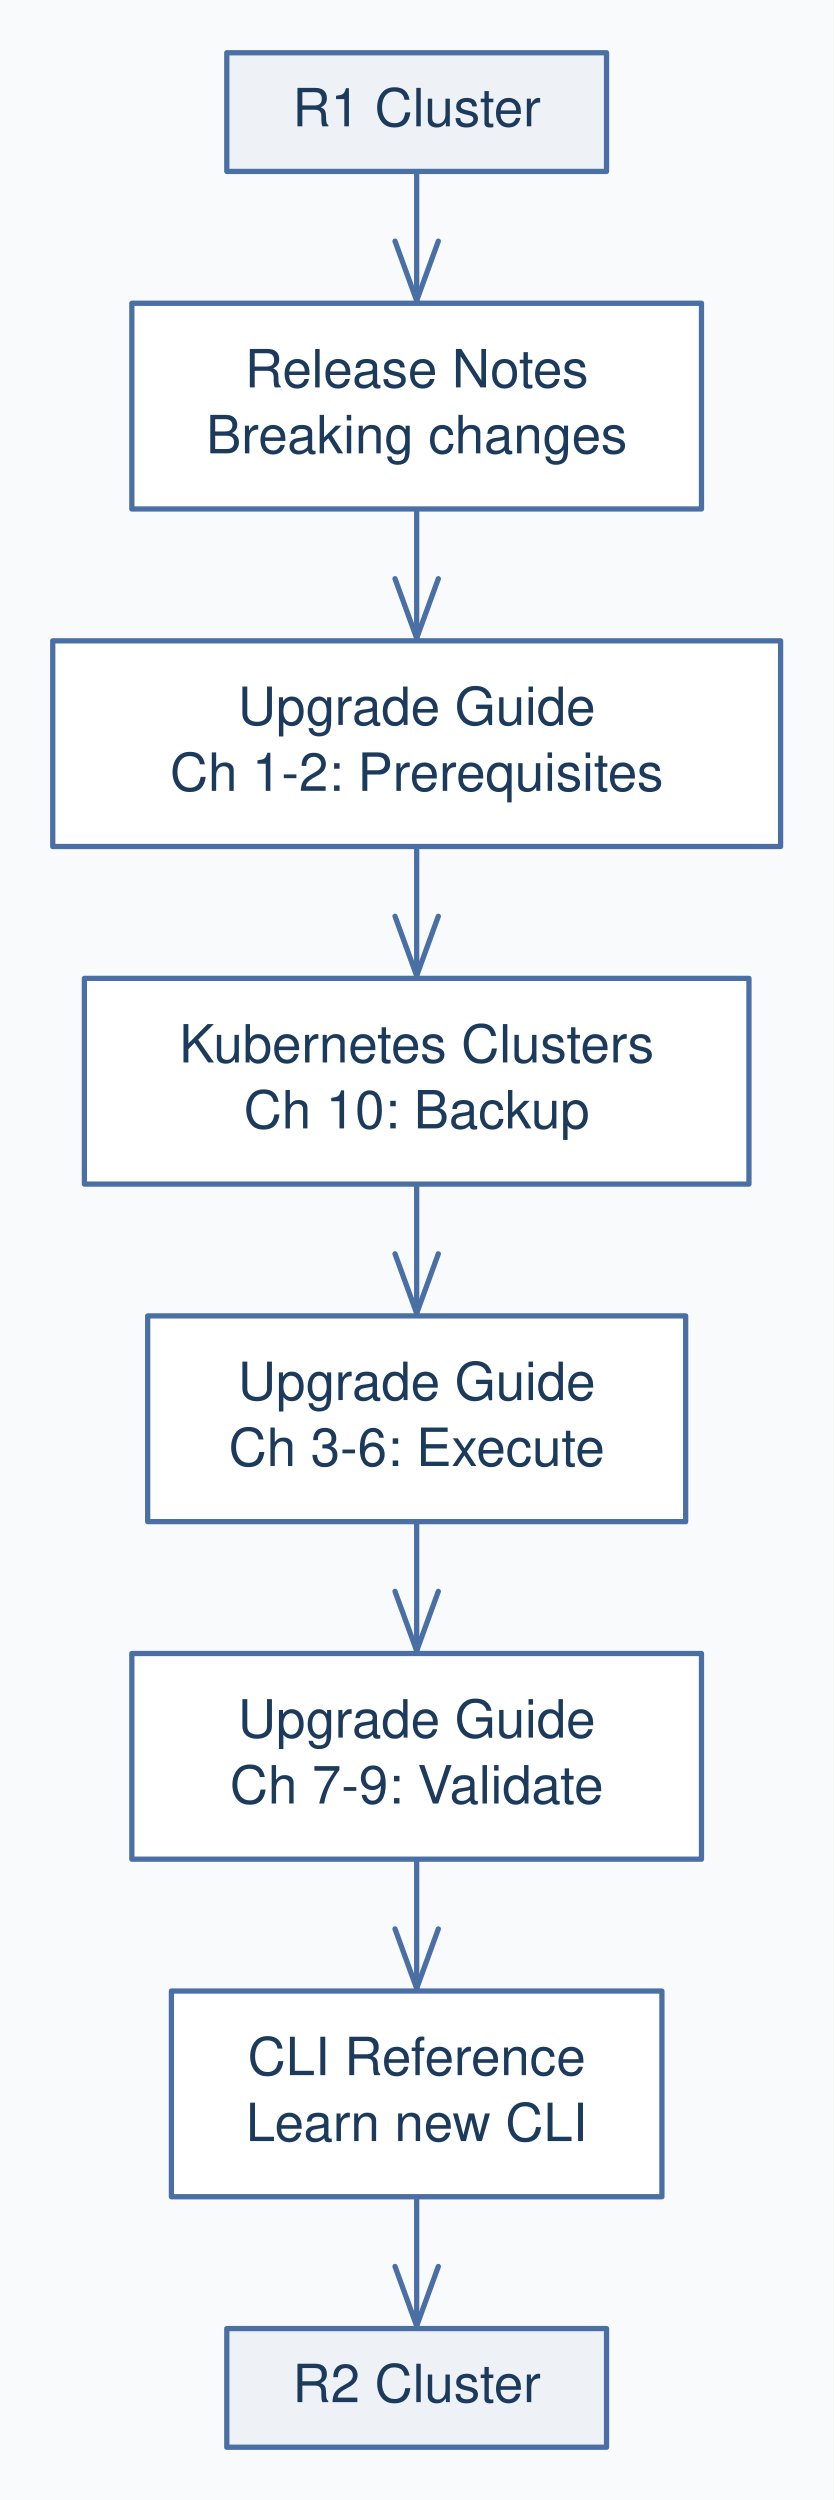
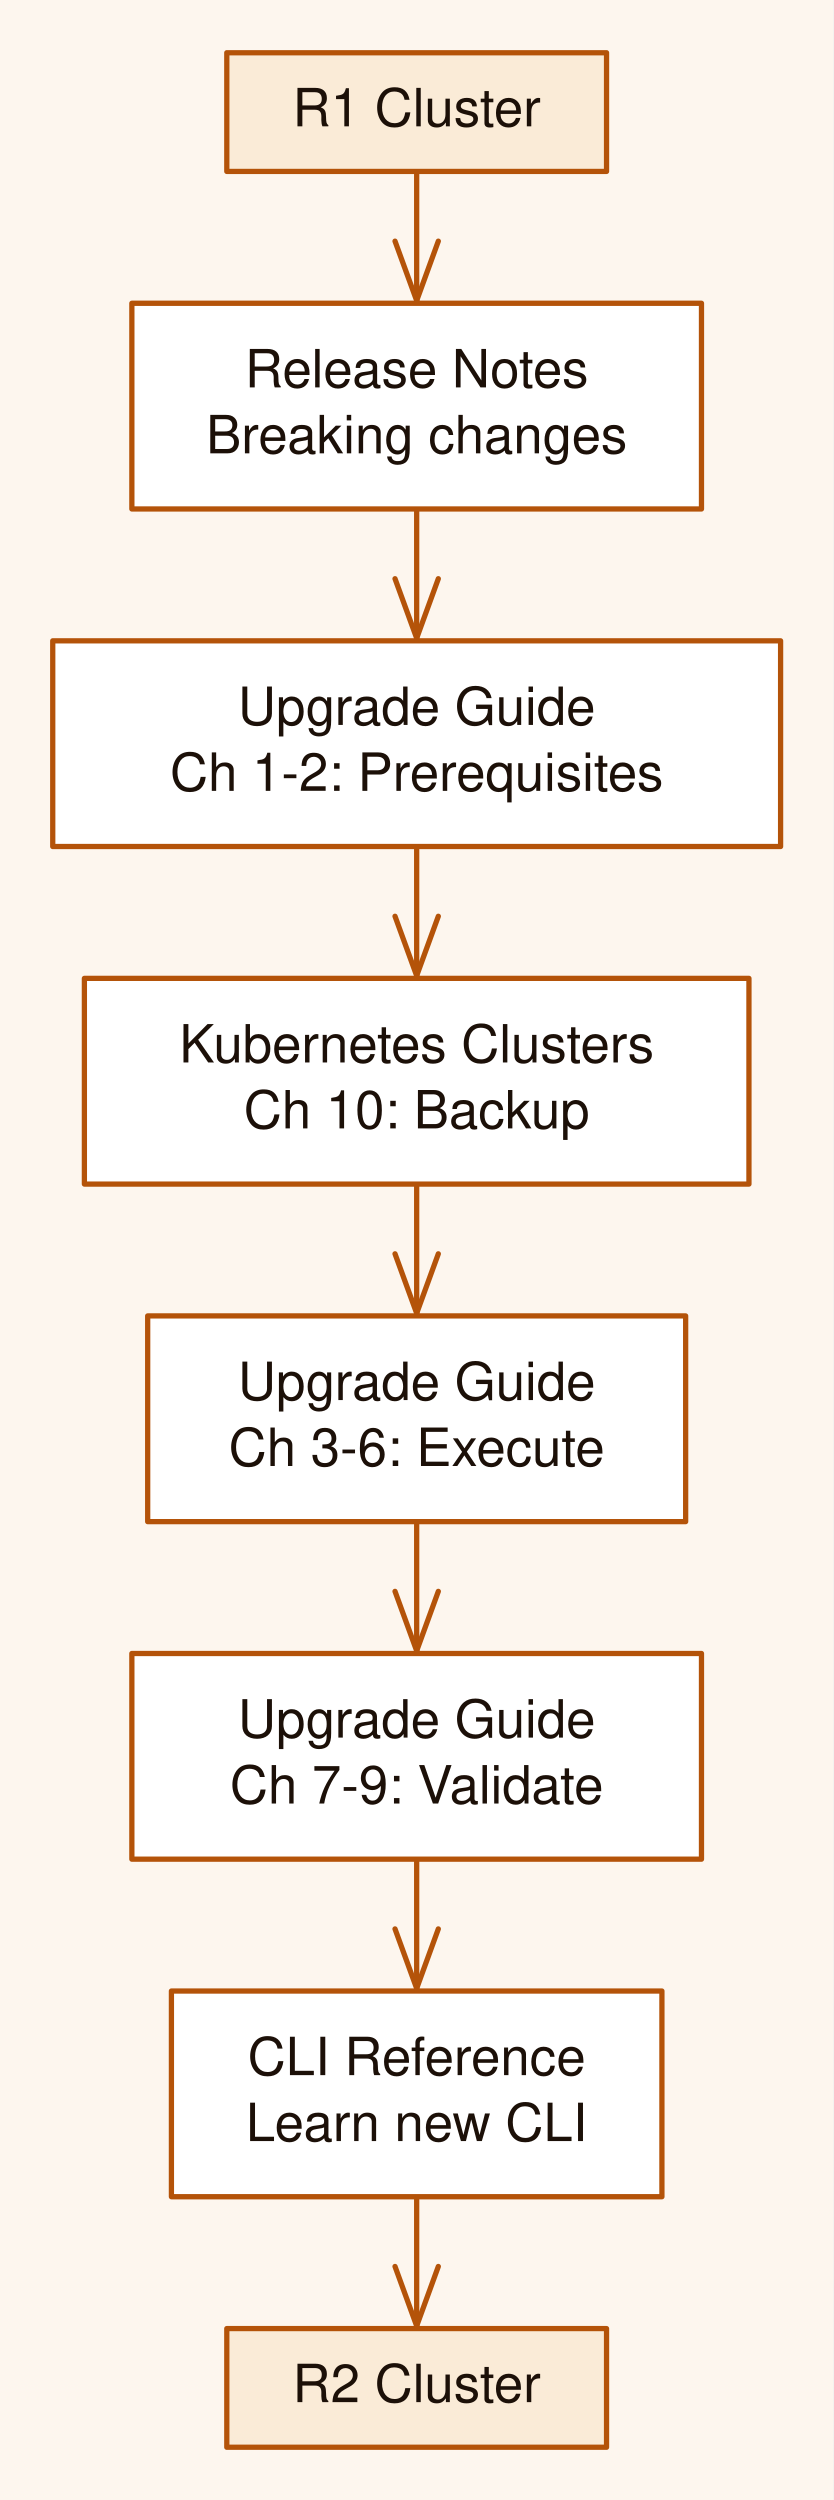
<svg xmlns="http://www.w3.org/2000/svg" version="1.1" viewBox="0 0 316 948" width="316" height="948">
  <defs>
    <style class="style-fonts">
      </style>
  </defs>
-   <rect x="0" y="0" width="316" height="948" fill="#F8FAFC" />
+   <rect x="0" y="0" width="316" height="948" fill="#fdf6ee" />
  <g stroke-linecap="round" transform="translate(86 20) rotate(0 72 22.5)">
-     <path d="M0 0 L144 0 L144 45 L0 45" stroke="none" stroke-width="0" fill="#EEF2F7" />
-     <path d="M0 0 C44.7 0, 89.4 0, 144 0 M0 0 C29.44 0, 58.89 0, 144 0 M144 0 C144 14.18, 144 28.36, 144 45 M144 0 C144 11.77, 144 23.55, 144 45 M144 45 C91.79 45, 39.58 45, 0 45 M144 45 C91.03 45, 38.06 45, 0 45 M0 45 C0 30.7, 0 16.41, 0 0 M0 45 C0 31.67, 0 18.34, 0 0" stroke="#4A6FA5" stroke-width="2" fill="none" />
+     <path d="M0 0 L144 0 L144 45 L0 45" stroke="none" stroke-width="0" fill="#faebd7" />
+     <path d="M0 0 C44.7 0, 89.4 0, 144 0 M0 0 C29.44 0, 58.89 0, 144 0 M144 0 C144 14.18, 144 28.36, 144 45 M144 0 C144 11.77, 144 23.55, 144 45 M144 45 C91.79 45, 39.58 45, 0 45 M144 45 C91.03 45, 38.06 45, 0 45 M0 45 C0 30.7, 0 16.41, 0 0 M0 45 C0 31.67, 0 18.34, 0 0" stroke="#b45309" stroke-width="2" fill="none" />
  </g>
  <g transform="translate(98 30) rotate(0 60 12.5)">
-     <text x="60" y="17.9" font-family="Helvetica, Segoe UI Emoji" font-size="20px" fill="#1B3A5C" text-anchor="middle" style="white-space: pre;" direction="ltr" dominant-baseline="alphabetic">R1 Cluster</text>
+     <text x="60" y="17.9" font-family="Helvetica, Segoe UI Emoji" font-size="20px" fill="#1c1008" text-anchor="middle" style="white-space: pre;" direction="ltr" dominant-baseline="alphabetic">R1 Cluster</text>
  </g>
  <g stroke-linecap="round" transform="translate(50 115) rotate(0 108 39)">
    <path d="M0 0 L216 0 L216 78 L0 78" stroke="none" stroke-width="0" fill="#FFFFFF" />
-     <path d="M0 0 C52.79 0, 105.59 0, 216 0 M0 0 C69.33 0, 138.67 0, 216 0 M216 0 C216 28.64, 216 57.28, 216 78 M216 0 C216 27.19, 216 54.37, 216 78 M216 78 C149.44 78, 82.88 78, 0 78 M216 78 C140.39 78, 64.78 78, 0 78 M0 78 C0 54.65, 0 31.3, 0 0 M0 78 C0 59.03, 0 40.06, 0 0" stroke="#4A6FA5" stroke-width="2" fill="none" />
+     <path d="M0 0 C52.79 0, 105.59 0, 216 0 M0 0 C69.33 0, 138.67 0, 216 0 M216 0 C216 28.64, 216 57.28, 216 78 M216 0 C216 27.19, 216 54.37, 216 78 M216 78 C149.44 78, 82.88 78, 0 78 M216 78 C140.39 78, 64.78 78, 0 78 M0 78 C0 54.65, 0 31.3, 0 0 M0 78 C0 59.03, 0 40.06, 0 0" stroke="#b45309" stroke-width="2" fill="none" />
  </g>
  <g transform="translate(62 129) rotate(0 96 25)">
-     <text x="96" y="17.9" font-family="Helvetica, Segoe UI Emoji" font-size="20px" fill="#1B3A5C" text-anchor="middle" style="white-space: pre;" direction="ltr" dominant-baseline="alphabetic">Release Notes</text>
-     <text x="96" y="42.9" font-family="Helvetica, Segoe UI Emoji" font-size="20px" fill="#1B3A5C" text-anchor="middle" style="white-space: pre;" direction="ltr" dominant-baseline="alphabetic">Breaking changes</text>
+     <text x="96" y="17.9" font-family="Helvetica, Segoe UI Emoji" font-size="20px" fill="#1c1008" text-anchor="middle" style="white-space: pre;" direction="ltr" dominant-baseline="alphabetic">Release Notes</text>
+     <text x="96" y="42.9" font-family="Helvetica, Segoe UI Emoji" font-size="20px" fill="#1c1008" text-anchor="middle" style="white-space: pre;" direction="ltr" dominant-baseline="alphabetic">Breaking changes</text>
  </g>
  <g stroke-linecap="round" transform="translate(20 243) rotate(0 138 39)">
    <path d="M0 0 L276 0 L276 78 L0 78" stroke="none" stroke-width="0" fill="#FFFFFF" />
-     <path d="M0 0 C86.82 0, 173.63 0, 276 0 M0 0 C70.44 0, 140.88 0, 276 0 M276 0 C276 25.16, 276 50.32, 276 78 M276 0 C276 21.75, 276 43.5, 276 78 M276 78 C171.68 78, 67.36 78, 0 78 M276 78 C192.5 78, 109.01 78, 0 78 M0 78 C0 56.87, 0 35.74, 0 0 M0 78 C0 61.49, 0 44.98, 0 0" stroke="#4A6FA5" stroke-width="2" fill="none" />
+     <path d="M0 0 C86.82 0, 173.63 0, 276 0 M0 0 C70.44 0, 140.88 0, 276 0 M276 0 C276 25.16, 276 50.32, 276 78 M276 0 C276 21.75, 276 43.5, 276 78 M276 78 C171.68 78, 67.36 78, 0 78 M276 78 C192.5 78, 109.01 78, 0 78 M0 78 C0 56.87, 0 35.74, 0 0 M0 78 C0 61.49, 0 44.98, 0 0" stroke="#b45309" stroke-width="2" fill="none" />
  </g>
  <g transform="translate(32 257) rotate(0 126 25)">
-     <text x="126" y="17.9" font-family="Helvetica, Segoe UI Emoji" font-size="20px" fill="#1B3A5C" text-anchor="middle" style="white-space: pre;" direction="ltr" dominant-baseline="alphabetic">Upgrade Guide</text>
-     <text x="126" y="42.9" font-family="Helvetica, Segoe UI Emoji" font-size="20px" fill="#1B3A5C" text-anchor="middle" style="white-space: pre;" direction="ltr" dominant-baseline="alphabetic">Ch 1-2: Prerequisites</text>
+     <text x="126" y="17.9" font-family="Helvetica, Segoe UI Emoji" font-size="20px" fill="#1c1008" text-anchor="middle" style="white-space: pre;" direction="ltr" dominant-baseline="alphabetic">Upgrade Guide</text>
+     <text x="126" y="42.9" font-family="Helvetica, Segoe UI Emoji" font-size="20px" fill="#1c1008" text-anchor="middle" style="white-space: pre;" direction="ltr" dominant-baseline="alphabetic">Ch 1-2: Prerequisites</text>
  </g>
  <g stroke-linecap="round" transform="translate(32 371) rotate(0 126 39)">
    <path d="M0 0 L252 0 L252 78 L0 78" stroke="none" stroke-width="0" fill="#FFFFFF" />
-     <path d="M0 0 C54.52 0, 109.03 0, 252 0 M0 0 C93.23 0, 186.46 0, 252 0 M252 0 C252 26.38, 252 52.76, 252 78 M252 0 C252 16.92, 252 33.84, 252 78 M252 78 C188.38 78, 124.76 78, 0 78 M252 78 C170.55 78, 89.09 78, 0 78 M0 78 C0 47.15, 0 16.3, 0 0 M0 78 C0 48.34, 0 18.69, 0 0" stroke="#4A6FA5" stroke-width="2" fill="none" />
+     <path d="M0 0 C54.52 0, 109.03 0, 252 0 M0 0 C93.23 0, 186.46 0, 252 0 M252 0 C252 26.38, 252 52.76, 252 78 M252 0 C252 16.92, 252 33.84, 252 78 M252 78 C188.38 78, 124.76 78, 0 78 M252 78 C170.55 78, 89.09 78, 0 78 M0 78 C0 47.15, 0 16.3, 0 0 M0 78 C0 48.34, 0 18.69, 0 0" stroke="#b45309" stroke-width="2" fill="none" />
  </g>
  <g transform="translate(44 385) rotate(0 114 25)">
-     <text x="114" y="17.9" font-family="Helvetica, Segoe UI Emoji" font-size="20px" fill="#1B3A5C" text-anchor="middle" style="white-space: pre;" direction="ltr" dominant-baseline="alphabetic">Kubernetes Clusters</text>
-     <text x="114" y="42.9" font-family="Helvetica, Segoe UI Emoji" font-size="20px" fill="#1B3A5C" text-anchor="middle" style="white-space: pre;" direction="ltr" dominant-baseline="alphabetic">Ch 10: Backup</text>
+     <text x="114" y="17.9" font-family="Helvetica, Segoe UI Emoji" font-size="20px" fill="#1c1008" text-anchor="middle" style="white-space: pre;" direction="ltr" dominant-baseline="alphabetic">Kubernetes Clusters</text>
+     <text x="114" y="42.9" font-family="Helvetica, Segoe UI Emoji" font-size="20px" fill="#1c1008" text-anchor="middle" style="white-space: pre;" direction="ltr" dominant-baseline="alphabetic">Ch 10: Backup</text>
  </g>
  <g stroke-linecap="round" transform="translate(56 499) rotate(0 102 39)">
    <path d="M0 0 L204 0 L204 78 L0 78" stroke="none" stroke-width="0" fill="#FFFFFF" />
-     <path d="M0 0 C56.28 0, 112.56 0, 204 0 M0 0 C79.34 0, 158.68 0, 204 0 M204 0 C204 23.81, 204 47.63, 204 78 M204 0 C204 19.87, 204 39.74, 204 78 M204 78 C128.36 78, 52.72 78, 0 78 M204 78 C142.13 78, 80.27 78, 0 78 M0 78 C0 48.53, 0 19.06, 0 0 M0 78 C0 48.18, 0 18.37, 0 0" stroke="#4A6FA5" stroke-width="2" fill="none" />
+     <path d="M0 0 C56.28 0, 112.56 0, 204 0 M0 0 C79.34 0, 158.68 0, 204 0 M204 0 C204 23.81, 204 47.63, 204 78 M204 0 C204 19.87, 204 39.74, 204 78 M204 78 C128.36 78, 52.72 78, 0 78 M204 78 C142.13 78, 80.27 78, 0 78 M0 78 C0 48.53, 0 19.06, 0 0 M0 78 C0 48.18, 0 18.37, 0 0" stroke="#b45309" stroke-width="2" fill="none" />
  </g>
  <g transform="translate(68 513) rotate(0 90 25)">
-     <text x="90" y="17.9" font-family="Helvetica, Segoe UI Emoji" font-size="20px" fill="#1B3A5C" text-anchor="middle" style="white-space: pre;" direction="ltr" dominant-baseline="alphabetic">Upgrade Guide</text>
-     <text x="90" y="42.9" font-family="Helvetica, Segoe UI Emoji" font-size="20px" fill="#1B3A5C" text-anchor="middle" style="white-space: pre;" direction="ltr" dominant-baseline="alphabetic">Ch 3-6: Execute</text>
+     <text x="90" y="17.9" font-family="Helvetica, Segoe UI Emoji" font-size="20px" fill="#1c1008" text-anchor="middle" style="white-space: pre;" direction="ltr" dominant-baseline="alphabetic">Upgrade Guide</text>
+     <text x="90" y="42.9" font-family="Helvetica, Segoe UI Emoji" font-size="20px" fill="#1c1008" text-anchor="middle" style="white-space: pre;" direction="ltr" dominant-baseline="alphabetic">Ch 3-6: Execute</text>
  </g>
  <g stroke-linecap="round" transform="translate(50 627) rotate(0 108 39)">
    <path d="M0 0 L216 0 L216 78 L0 78" stroke="none" stroke-width="0" fill="#FFFFFF" />
-     <path d="M0 0 C62.53 0, 125.06 0, 216 0 M0 0 C60.36 0, 120.73 0, 216 0 M216 0 C216 28.82, 216 57.65, 216 78 M216 0 C216 15.89, 216 31.79, 216 78 M216 78 C148.65 78, 81.29 78, 0 78 M216 78 C145.42 78, 74.83 78, 0 78 M0 78 C0 59.53, 0 41.06, 0 0 M0 78 C0 56.27, 0 34.54, 0 0" stroke="#4A6FA5" stroke-width="2" fill="none" />
+     <path d="M0 0 C62.53 0, 125.06 0, 216 0 M0 0 C60.36 0, 120.73 0, 216 0 M216 0 C216 28.82, 216 57.65, 216 78 M216 0 C216 15.89, 216 31.79, 216 78 M216 78 C148.65 78, 81.29 78, 0 78 M216 78 C145.42 78, 74.83 78, 0 78 M0 78 C0 59.53, 0 41.06, 0 0 M0 78 C0 56.27, 0 34.54, 0 0" stroke="#b45309" stroke-width="2" fill="none" />
  </g>
  <g transform="translate(62 641) rotate(0 96 25)">
-     <text x="96" y="17.9" font-family="Helvetica, Segoe UI Emoji" font-size="20px" fill="#1B3A5C" text-anchor="middle" style="white-space: pre;" direction="ltr" dominant-baseline="alphabetic">Upgrade Guide</text>
-     <text x="96" y="42.9" font-family="Helvetica, Segoe UI Emoji" font-size="20px" fill="#1B3A5C" text-anchor="middle" style="white-space: pre;" direction="ltr" dominant-baseline="alphabetic">Ch 7-9: Validate</text>
+     <text x="96" y="17.9" font-family="Helvetica, Segoe UI Emoji" font-size="20px" fill="#1c1008" text-anchor="middle" style="white-space: pre;" direction="ltr" dominant-baseline="alphabetic">Upgrade Guide</text>
+     <text x="96" y="42.9" font-family="Helvetica, Segoe UI Emoji" font-size="20px" fill="#1c1008" text-anchor="middle" style="white-space: pre;" direction="ltr" dominant-baseline="alphabetic">Ch 7-9: Validate</text>
  </g>
  <g stroke-linecap="round" transform="translate(65 755) rotate(0 93 39)">
    <path d="M0 0 L186 0 L186 78 L0 78" stroke="none" stroke-width="0" fill="#FFFFFF" />
-     <path d="M0 0 C56.17 0, 112.34 0, 186 0 M0 0 C50.58 0, 101.15 0, 186 0 M186 0 C186 29.99, 186 59.98, 186 78 M186 0 C186 27.56, 186 55.11, 186 78 M186 78 C114.67 78, 43.34 78, 0 78 M186 78 C144.5 78, 103 78, 0 78 M0 78 C0 51.41, 0 24.82, 0 0 M0 78 C0 55.68, 0 33.36, 0 0" stroke="#4A6FA5" stroke-width="2" fill="none" />
+     <path d="M0 0 C56.17 0, 112.34 0, 186 0 M0 0 C50.58 0, 101.15 0, 186 0 M186 0 C186 29.99, 186 59.98, 186 78 M186 0 C186 27.56, 186 55.11, 186 78 M186 78 C114.67 78, 43.34 78, 0 78 M186 78 C144.5 78, 103 78, 0 78 M0 78 C0 51.41, 0 24.82, 0 0 M0 78 C0 55.68, 0 33.36, 0 0" stroke="#b45309" stroke-width="2" fill="none" />
  </g>
  <g transform="translate(77 769) rotate(0 81 25)">
-     <text x="81" y="17.9" font-family="Helvetica, Segoe UI Emoji" font-size="20px" fill="#1B3A5C" text-anchor="middle" style="white-space: pre;" direction="ltr" dominant-baseline="alphabetic">CLI Reference</text>
-     <text x="81" y="42.9" font-family="Helvetica, Segoe UI Emoji" font-size="20px" fill="#1B3A5C" text-anchor="middle" style="white-space: pre;" direction="ltr" dominant-baseline="alphabetic">Learn new CLI</text>
+     <text x="81" y="17.9" font-family="Helvetica, Segoe UI Emoji" font-size="20px" fill="#1c1008" text-anchor="middle" style="white-space: pre;" direction="ltr" dominant-baseline="alphabetic">CLI Reference</text>
+     <text x="81" y="42.9" font-family="Helvetica, Segoe UI Emoji" font-size="20px" fill="#1c1008" text-anchor="middle" style="white-space: pre;" direction="ltr" dominant-baseline="alphabetic">Learn new CLI</text>
  </g>
  <g stroke-linecap="round" transform="translate(86 883) rotate(0 72 22.5)">
-     <path d="M0 0 L144 0 L144 45 L0 45" stroke="none" stroke-width="0" fill="#EEF2F7" />
-     <path d="M0 0 C35.79 0, 71.58 0, 144 0 M0 0 C36.29 0, 72.58 0, 144 0 M144 0 C144 17.49, 144 34.98, 144 45 M144 0 C144 10.45, 144 20.91, 144 45 M144 45 C94.53 45, 45.06 45, 0 45 M144 45 C104.19 45, 64.37 45, 0 45 M0 45 C0 34.89, 0 24.78, 0 0 M0 45 C0 30.73, 0 16.45, 0 0" stroke="#4A6FA5" stroke-width="2" fill="none" />
+     <path d="M0 0 L144 0 L144 45 L0 45" stroke="none" stroke-width="0" fill="#faebd7" />
+     <path d="M0 0 C35.79 0, 71.58 0, 144 0 M0 0 C36.29 0, 72.58 0, 144 0 M144 0 C144 17.49, 144 34.98, 144 45 M144 0 C144 10.45, 144 20.91, 144 45 M144 45 C94.53 45, 45.06 45, 0 45 M144 45 C104.19 45, 64.37 45, 0 45 M0 45 C0 34.89, 0 24.78, 0 0 M0 45 C0 30.73, 0 16.45, 0 0" stroke="#b45309" stroke-width="2" fill="none" />
  </g>
  <g transform="translate(98 893) rotate(0 60 12.5)">
-     <text x="60" y="17.9" font-family="Helvetica, Segoe UI Emoji" font-size="20px" fill="#1B3A5C" text-anchor="middle" style="white-space: pre;" direction="ltr" dominant-baseline="alphabetic">R2 Cluster</text>
+     <text x="60" y="17.9" font-family="Helvetica, Segoe UI Emoji" font-size="20px" fill="#1c1008" text-anchor="middle" style="white-space: pre;" direction="ltr" dominant-baseline="alphabetic">R2 Cluster</text>
  </g>
  <g stroke-linecap="round">
    <g transform="translate(158 66) rotate(0 0 24)">
-       <path d="M0 0 C0 12.65, 0 25.3, 0 48 M0 0 C0 15.9, 0 31.81, 0 48" stroke="#4A6FA5" stroke-width="2" fill="none" />
+       <path d="M0 0 C0 12.65, 0 25.3, 0 48 M0 0 C0 15.9, 0 31.81, 0 48" stroke="#b45309" stroke-width="2" fill="none" />
    </g>
    <g transform="translate(158 66) rotate(0 0 24)">
-       <path d="M-8.21 25.45 C-6.04 31.39, -3.88 37.34, 0 48 M-8.21 25.45 C-5.49 32.92, -2.77 40.39, 0 48" stroke="#4A6FA5" stroke-width="2" fill="none" />
+       <path d="M-8.21 25.45 C-6.04 31.39, -3.88 37.34, 0 48 M-8.21 25.45 C-5.49 32.92, -2.77 40.39, 0 48" stroke="#b45309" stroke-width="2" fill="none" />
    </g>
    <g transform="translate(158 66) rotate(0 0 24)">
-       <path d="M8.21 25.45 C6.04 31.39, 3.88 37.34, 0 48 M8.21 25.45 C5.49 32.92, 2.77 40.39, 0 48" stroke="#4A6FA5" stroke-width="2" fill="none" />
+       <path d="M8.21 25.45 C6.04 31.39, 3.88 37.34, 0 48 M8.21 25.45 C5.49 32.92, 2.77 40.39, 0 48" stroke="#b45309" stroke-width="2" fill="none" />
    </g>
  </g>
  <mask />
  <g stroke-linecap="round">
    <g transform="translate(158 194) rotate(0 0 24)">
-       <path d="M0 0 C0 12.53, 0 25.05, 0 48 M0 0 C0 9.74, 0 19.48, 0 48" stroke="#4A6FA5" stroke-width="2" fill="none" />
+       <path d="M0 0 C0 12.53, 0 25.05, 0 48 M0 0 C0 9.74, 0 19.48, 0 48" stroke="#b45309" stroke-width="2" fill="none" />
    </g>
    <g transform="translate(158 194) rotate(0 0 24)">
-       <path d="M-8.21 25.45 C-6.07 31.33, -3.92 37.22, 0 48 M-8.21 25.45 C-6.54 30.02, -4.88 34.6, 0 48" stroke="#4A6FA5" stroke-width="2" fill="none" />
+       <path d="M-8.21 25.45 C-6.07 31.33, -3.92 37.22, 0 48 M-8.21 25.45 C-6.54 30.02, -4.88 34.6, 0 48" stroke="#b45309" stroke-width="2" fill="none" />
    </g>
    <g transform="translate(158 194) rotate(0 0 24)">
-       <path d="M8.21 25.45 C6.07 31.33, 3.92 37.22, 0 48 M8.21 25.45 C6.54 30.02, 4.88 34.6, 0 48" stroke="#4A6FA5" stroke-width="2" fill="none" />
+       <path d="M8.21 25.45 C6.07 31.33, 3.92 37.22, 0 48 M8.21 25.45 C6.54 30.02, 4.88 34.6, 0 48" stroke="#b45309" stroke-width="2" fill="none" />
    </g>
  </g>
  <mask />
  <g stroke-linecap="round">
    <g transform="translate(158 322) rotate(0 0 24)">
-       <path d="M0 0 C0 11.28, 0 22.56, 0 48 M0 0 C0 13.02, 0 26.04, 0 48" stroke="#4A6FA5" stroke-width="2" fill="none" />
+       <path d="M0 0 C0 11.28, 0 22.56, 0 48 M0 0 C0 13.02, 0 26.04, 0 48" stroke="#b45309" stroke-width="2" fill="none" />
    </g>
    <g transform="translate(158 322) rotate(0 0 24)">
-       <path d="M-8.21 25.45 C-6.28 30.75, -4.35 36.05, 0 48 M-8.21 25.45 C-5.98 31.57, -3.75 37.68, 0 48" stroke="#4A6FA5" stroke-width="2" fill="none" />
+       <path d="M-8.21 25.45 C-6.28 30.75, -4.35 36.05, 0 48 M-8.21 25.45 C-5.98 31.57, -3.75 37.68, 0 48" stroke="#b45309" stroke-width="2" fill="none" />
    </g>
    <g transform="translate(158 322) rotate(0 0 24)">
-       <path d="M8.21 25.45 C6.28 30.75, 4.35 36.05, 0 48 M8.21 25.45 C5.98 31.57, 3.75 37.68, 0 48" stroke="#4A6FA5" stroke-width="2" fill="none" />
+       <path d="M8.21 25.45 C6.28 30.75, 4.35 36.05, 0 48 M8.21 25.45 C5.98 31.57, 3.75 37.68, 0 48" stroke="#b45309" stroke-width="2" fill="none" />
    </g>
  </g>
  <mask />
  <g stroke-linecap="round">
    <g transform="translate(158 450) rotate(0 0 24)">
-       <path d="M0 0 C0 15.35, 0 30.71, 0 48 M0 0 C0 12.81, 0 25.62, 0 48" stroke="#4A6FA5" stroke-width="2" fill="none" />
+       <path d="M0 0 C0 15.35, 0 30.71, 0 48 M0 0 C0 12.81, 0 25.62, 0 48" stroke="#b45309" stroke-width="2" fill="none" />
    </g>
    <g transform="translate(158 450) rotate(0 0 24)">
-       <path d="M-8.21 25.45 C-5.58 32.66, -2.96 39.88, 0 48 M-8.21 25.45 C-6.02 31.47, -3.83 37.49, 0 48" stroke="#4A6FA5" stroke-width="2" fill="none" />
+       <path d="M-8.21 25.45 C-5.58 32.66, -2.96 39.88, 0 48 M-8.21 25.45 C-6.02 31.47, -3.83 37.49, 0 48" stroke="#b45309" stroke-width="2" fill="none" />
    </g>
    <g transform="translate(158 450) rotate(0 0 24)">
-       <path d="M8.21 25.45 C5.58 32.66, 2.96 39.88, 0 48 M8.21 25.45 C6.02 31.47, 3.83 37.49, 0 48" stroke="#4A6FA5" stroke-width="2" fill="none" />
+       <path d="M8.21 25.45 C5.58 32.66, 2.96 39.88, 0 48 M8.21 25.45 C6.02 31.47, 3.83 37.49, 0 48" stroke="#b45309" stroke-width="2" fill="none" />
    </g>
  </g>
  <mask />
  <g stroke-linecap="round">
    <g transform="translate(158 578) rotate(0 0 24)">
-       <path d="M0 0 C0 13.07, 0 26.14, 0 48 M0 0 C0 18.26, 0 36.51, 0 48" stroke="#4A6FA5" stroke-width="2" fill="none" />
+       <path d="M0 0 C0 13.07, 0 26.14, 0 48 M0 0 C0 18.26, 0 36.51, 0 48" stroke="#b45309" stroke-width="2" fill="none" />
    </g>
    <g transform="translate(158 578) rotate(0 0 24)">
-       <path d="M-8.21 25.45 C-5.97 31.59, -3.74 37.73, 0 48 M-8.21 25.45 C-5.09 34.03, -1.96 42.6, 0 48" stroke="#4A6FA5" stroke-width="2" fill="none" />
+       <path d="M-8.21 25.45 C-5.97 31.59, -3.74 37.73, 0 48 M-8.21 25.45 C-5.09 34.03, -1.96 42.6, 0 48" stroke="#b45309" stroke-width="2" fill="none" />
    </g>
    <g transform="translate(158 578) rotate(0 0 24)">
-       <path d="M8.21 25.45 C5.97 31.59, 3.74 37.73, 0 48 M8.21 25.45 C5.09 34.03, 1.96 42.6, 0 48" stroke="#4A6FA5" stroke-width="2" fill="none" />
+       <path d="M8.21 25.45 C5.97 31.59, 3.74 37.73, 0 48 M8.21 25.45 C5.09 34.03, 1.96 42.6, 0 48" stroke="#b45309" stroke-width="2" fill="none" />
    </g>
  </g>
  <mask />
  <g stroke-linecap="round">
    <g transform="translate(158 706) rotate(0 0 24)">
-       <path d="M0 0 C0 15.48, 0 30.96, 0 48 M0 0 C0 18.62, 0 37.23, 0 48" stroke="#4A6FA5" stroke-width="2" fill="none" />
+       <path d="M0 0 C0 15.48, 0 30.96, 0 48 M0 0 C0 18.62, 0 37.23, 0 48" stroke="#b45309" stroke-width="2" fill="none" />
    </g>
    <g transform="translate(158 706) rotate(0 0 24)">
-       <path d="M-8.21 25.45 C-5.56 32.72, -2.91 39.99, 0 48 M-8.21 25.45 C-5.02 34.19, -1.84 42.94, 0 48" stroke="#4A6FA5" stroke-width="2" fill="none" />
+       <path d="M-8.21 25.45 C-5.56 32.72, -2.91 39.99, 0 48 M-8.21 25.45 C-5.02 34.19, -1.84 42.94, 0 48" stroke="#b45309" stroke-width="2" fill="none" />
    </g>
    <g transform="translate(158 706) rotate(0 0 24)">
-       <path d="M8.21 25.45 C5.56 32.72, 2.91 39.99, 0 48 M8.21 25.45 C5.02 34.19, 1.84 42.94, 0 48" stroke="#4A6FA5" stroke-width="2" fill="none" />
+       <path d="M8.21 25.45 C5.56 32.72, 2.91 39.99, 0 48 M8.21 25.45 C5.02 34.19, 1.84 42.94, 0 48" stroke="#b45309" stroke-width="2" fill="none" />
    </g>
  </g>
  <mask />
  <g stroke-linecap="round">
    <g transform="translate(158 834) rotate(0 0 24)">
-       <path d="M0 0 C0 17.4, 0 34.8, 0 48 M0 0 C0 10.35, 0 20.71, 0 48" stroke="#4A6FA5" stroke-width="2" fill="none" />
+       <path d="M0 0 C0 17.4, 0 34.8, 0 48 M0 0 C0 10.35, 0 20.71, 0 48" stroke="#b45309" stroke-width="2" fill="none" />
    </g>
    <g transform="translate(158 834) rotate(0 0 24)">
-       <path d="M-8.21 25.45 C-5.23 33.62, -2.26 41.8, 0 48 M-8.21 25.45 C-6.44 30.31, -4.67 35.18, 0 48" stroke="#4A6FA5" stroke-width="2" fill="none" />
+       <path d="M-8.21 25.45 C-5.23 33.62, -2.26 41.8, 0 48 M-8.21 25.45 C-6.44 30.31, -4.67 35.18, 0 48" stroke="#b45309" stroke-width="2" fill="none" />
    </g>
    <g transform="translate(158 834) rotate(0 0 24)">
-       <path d="M8.21 25.45 C5.23 33.62, 2.26 41.8, 0 48 M8.21 25.45 C6.44 30.31, 4.67 35.18, 0 48" stroke="#4A6FA5" stroke-width="2" fill="none" />
+       <path d="M8.21 25.45 C5.23 33.62, 2.26 41.8, 0 48 M8.21 25.45 C6.44 30.31, 4.67 35.18, 0 48" stroke="#b45309" stroke-width="2" fill="none" />
    </g>
  </g>
  <mask />
</svg>
